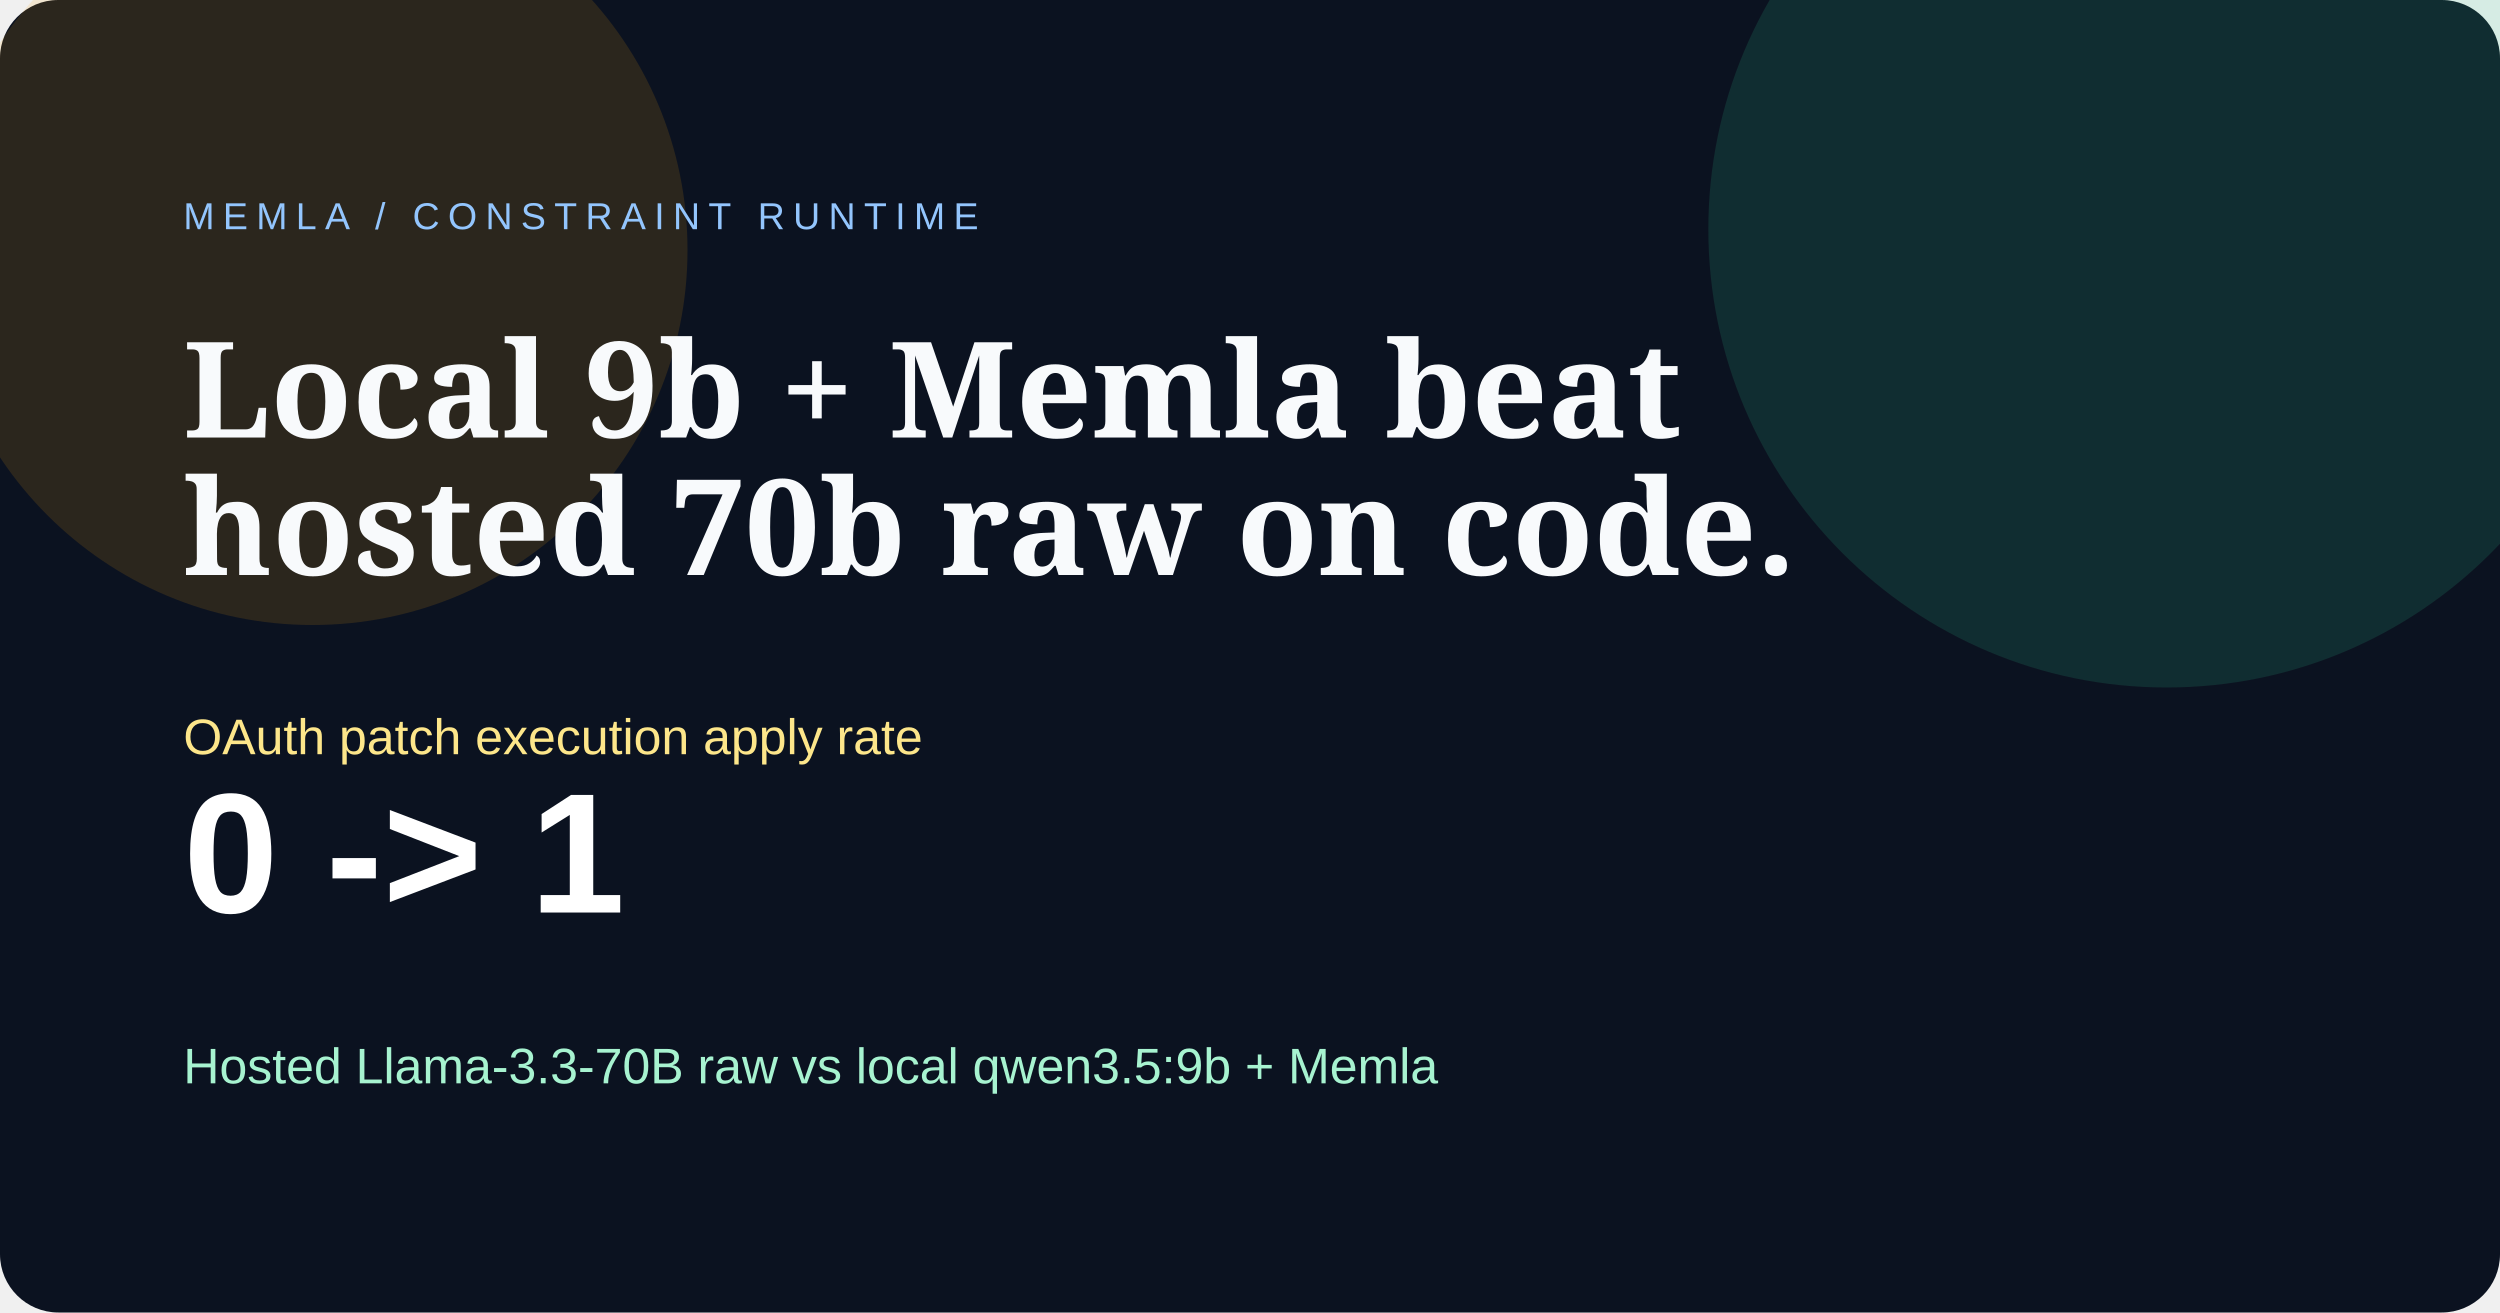
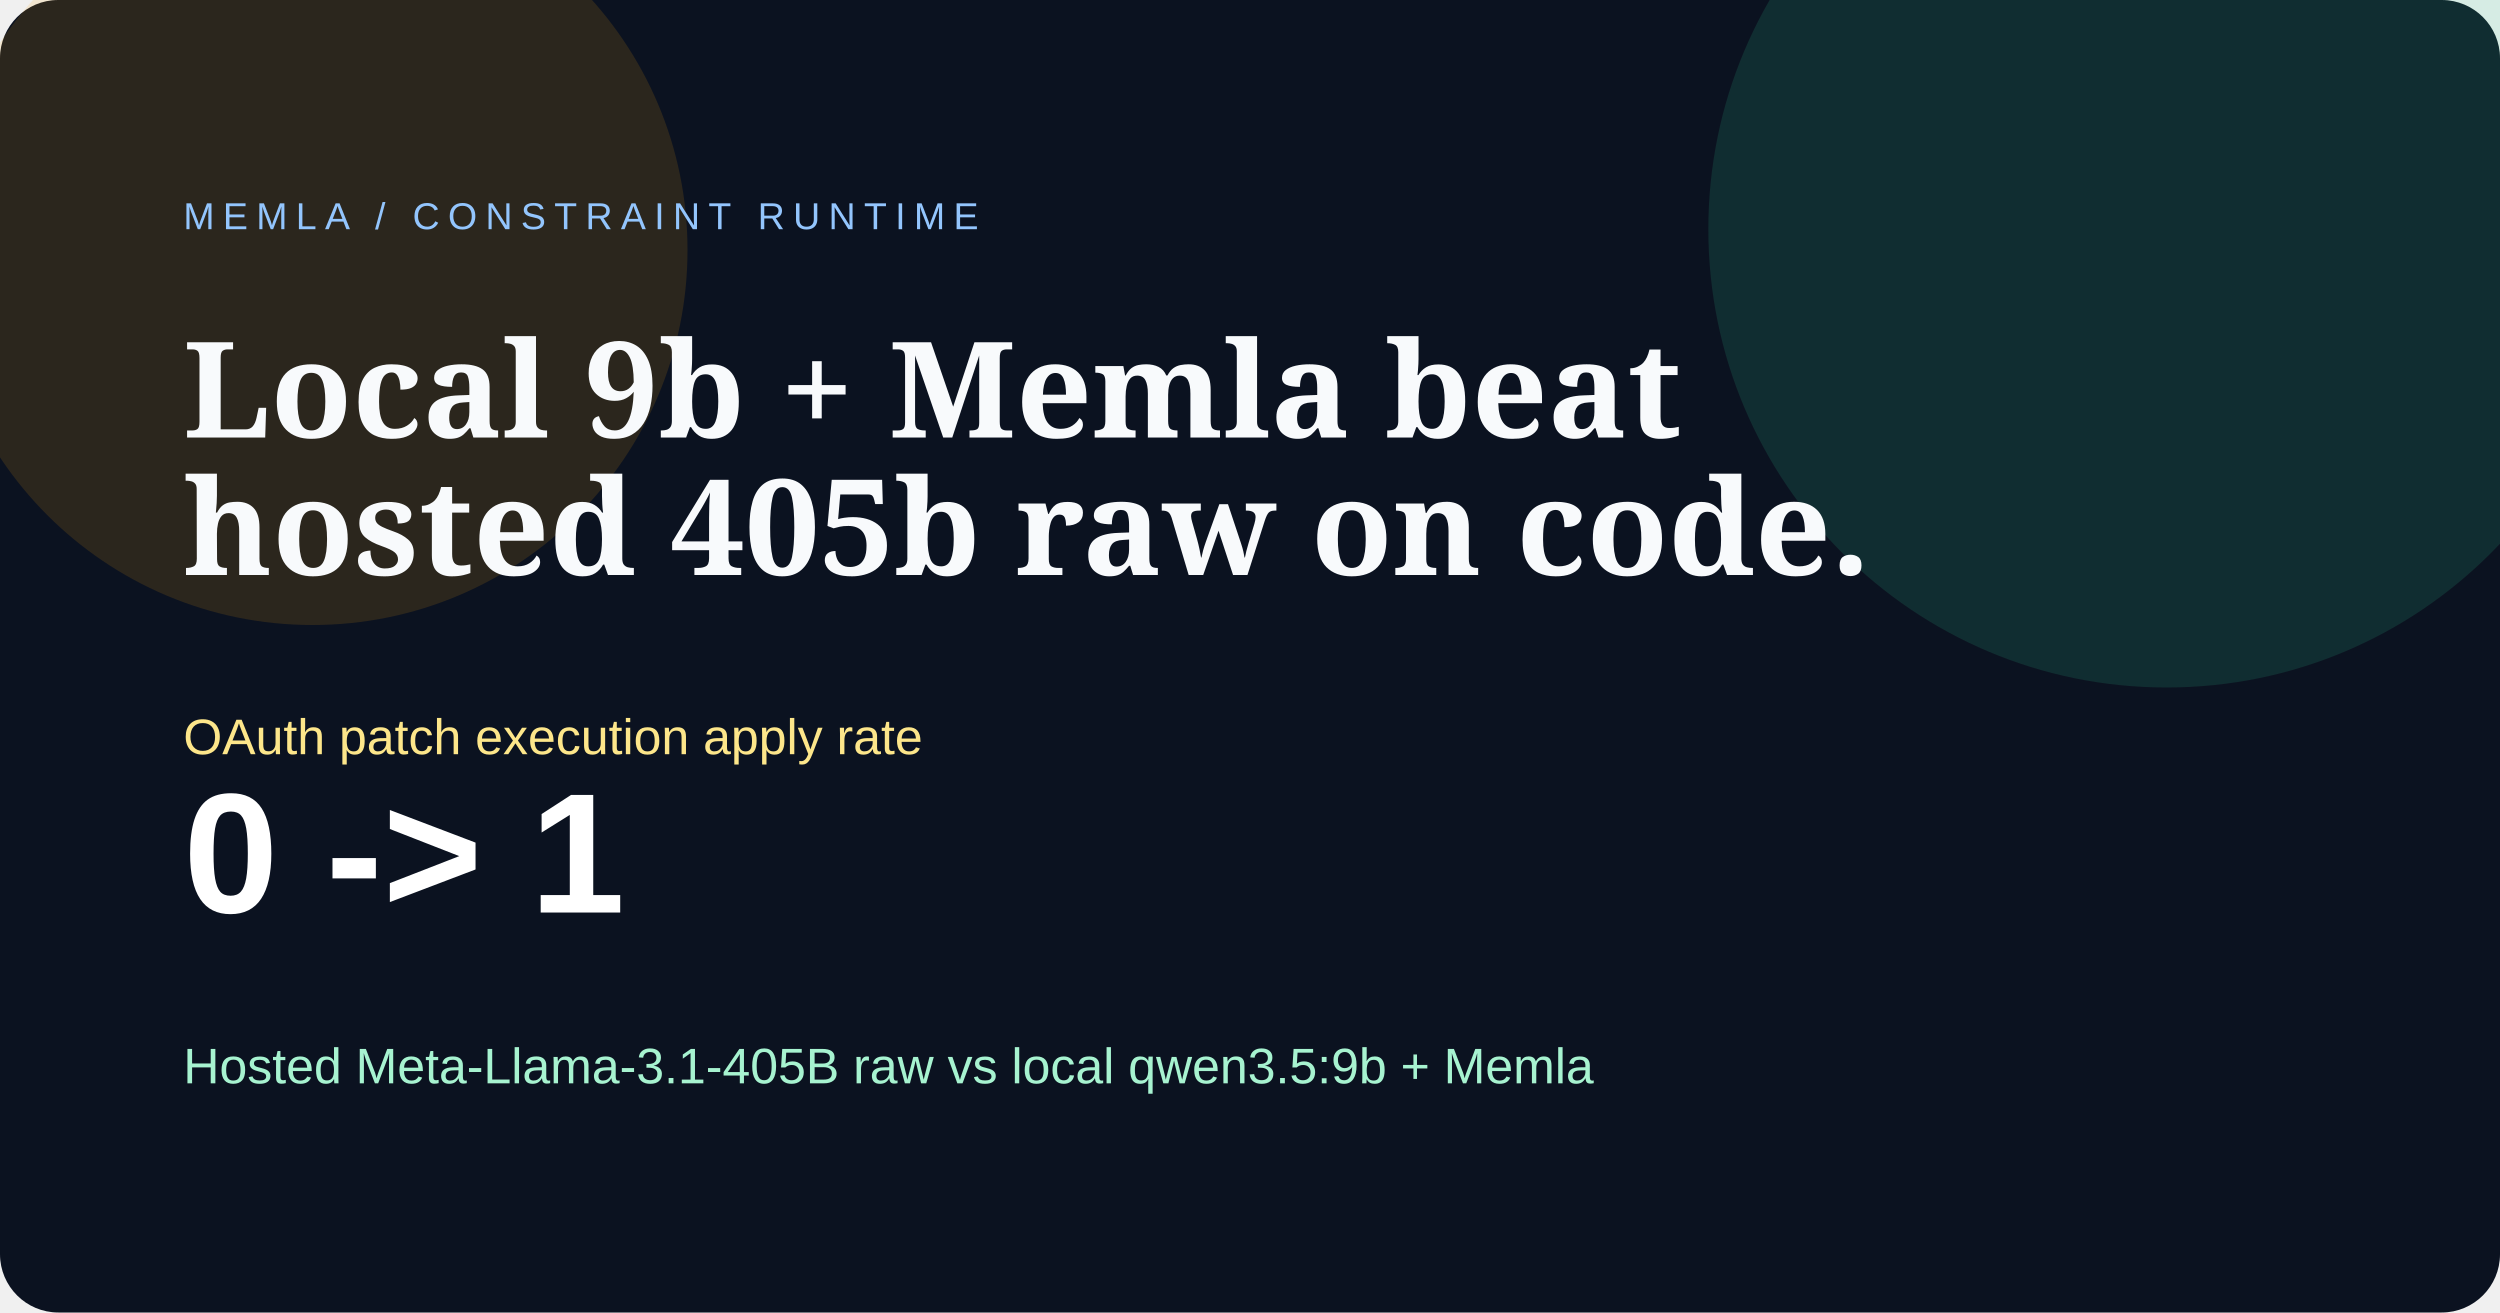
<svg xmlns="http://www.w3.org/2000/svg" width="1200" height="630" viewBox="0 0 1200 630" fill="none">
  <rect width="1200" height="630" rx="28" fill="#0B1220" />
  <circle cx="150" cy="120" r="180" fill="#F59E0B" fill-opacity="0.14" />
  <circle cx="1040" cy="110" r="220" fill="#34D399" fill-opacity="0.14" />
  <text x="88" y="110" fill="#93C5FD" font-family="Segoe UI, Arial, sans-serif" font-size="18" letter-spacing="4">MEMLA / CONSTRAINT RUNTIME</text>
  <text x="88" y="210" fill="#F8FAFC" font-family="Georgia, serif" font-size="64" font-weight="700">Local 9b + Memla beat</text>
-   <text x="88" y="276" fill="#F8FAFC" font-family="Georgia, serif" font-size="64" font-weight="700">hosted 70b raw on code.</text>
+   <text x="88" y="276" fill="#F8FAFC" font-family="Georgia, serif" font-size="64" font-weight="700">hosted 405b raw on code.</text>
  <text x="88" y="362" fill="#FDE68A" font-family="Segoe UI, Arial, sans-serif" font-size="24">OAuth patch execution apply rate</text>
  <text x="88" y="438" fill="#FFFFFF" font-family="Segoe UI, Arial, sans-serif" font-size="82" font-weight="700">0 -&gt; 1</text>
-   <text x="88" y="520" fill="#A7F3D0" font-family="Segoe UI, Arial, sans-serif" font-size="24">Hosted Llama-3.3-70B raw vs local qwen3.5:9b + Memla</text>
+   <text x="88" y="520" fill="#A7F3D0" font-family="Segoe UI, Arial, sans-serif" font-size="24">Hosted Meta-Llama-3.1-405B raw vs local qwen3.5:9b + Memla</text>
</svg>
